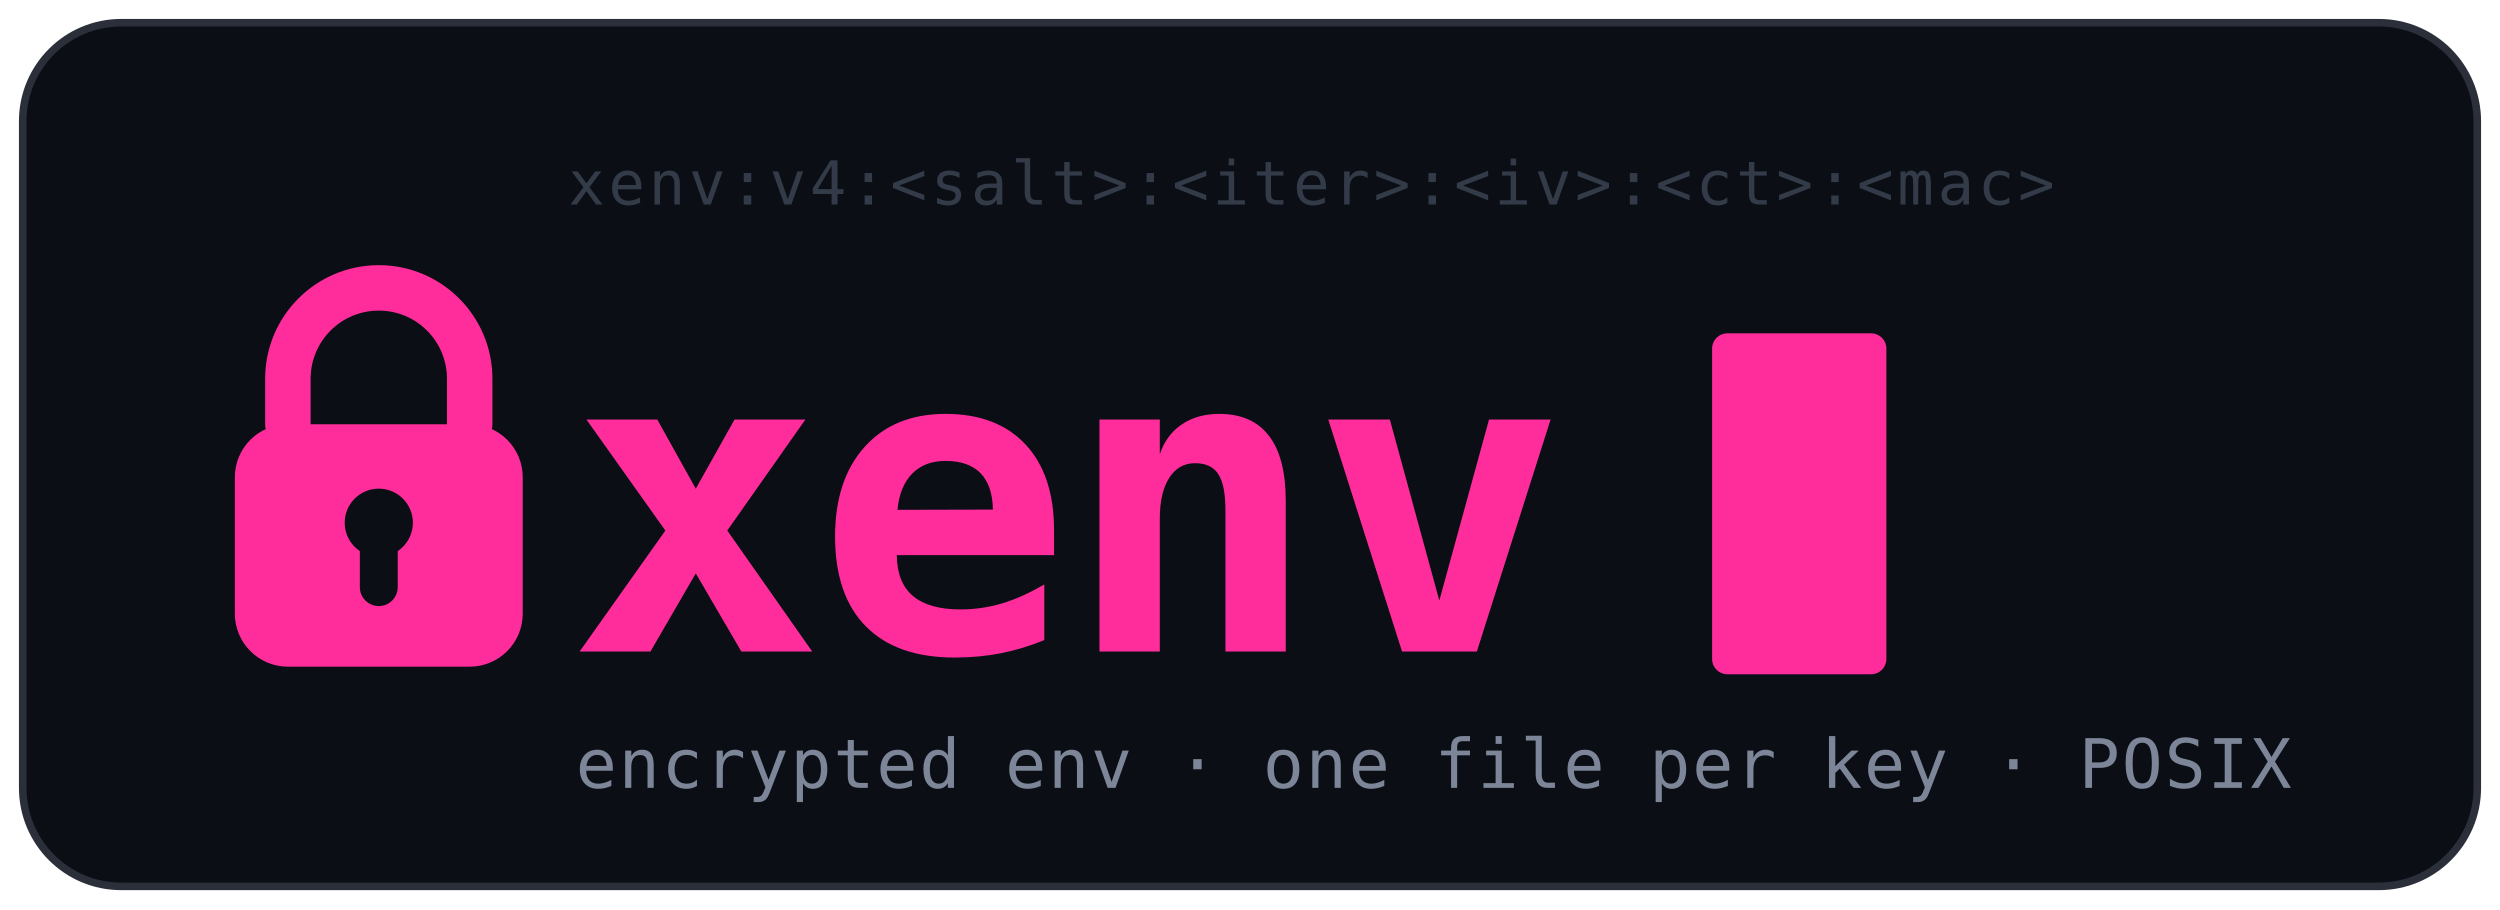
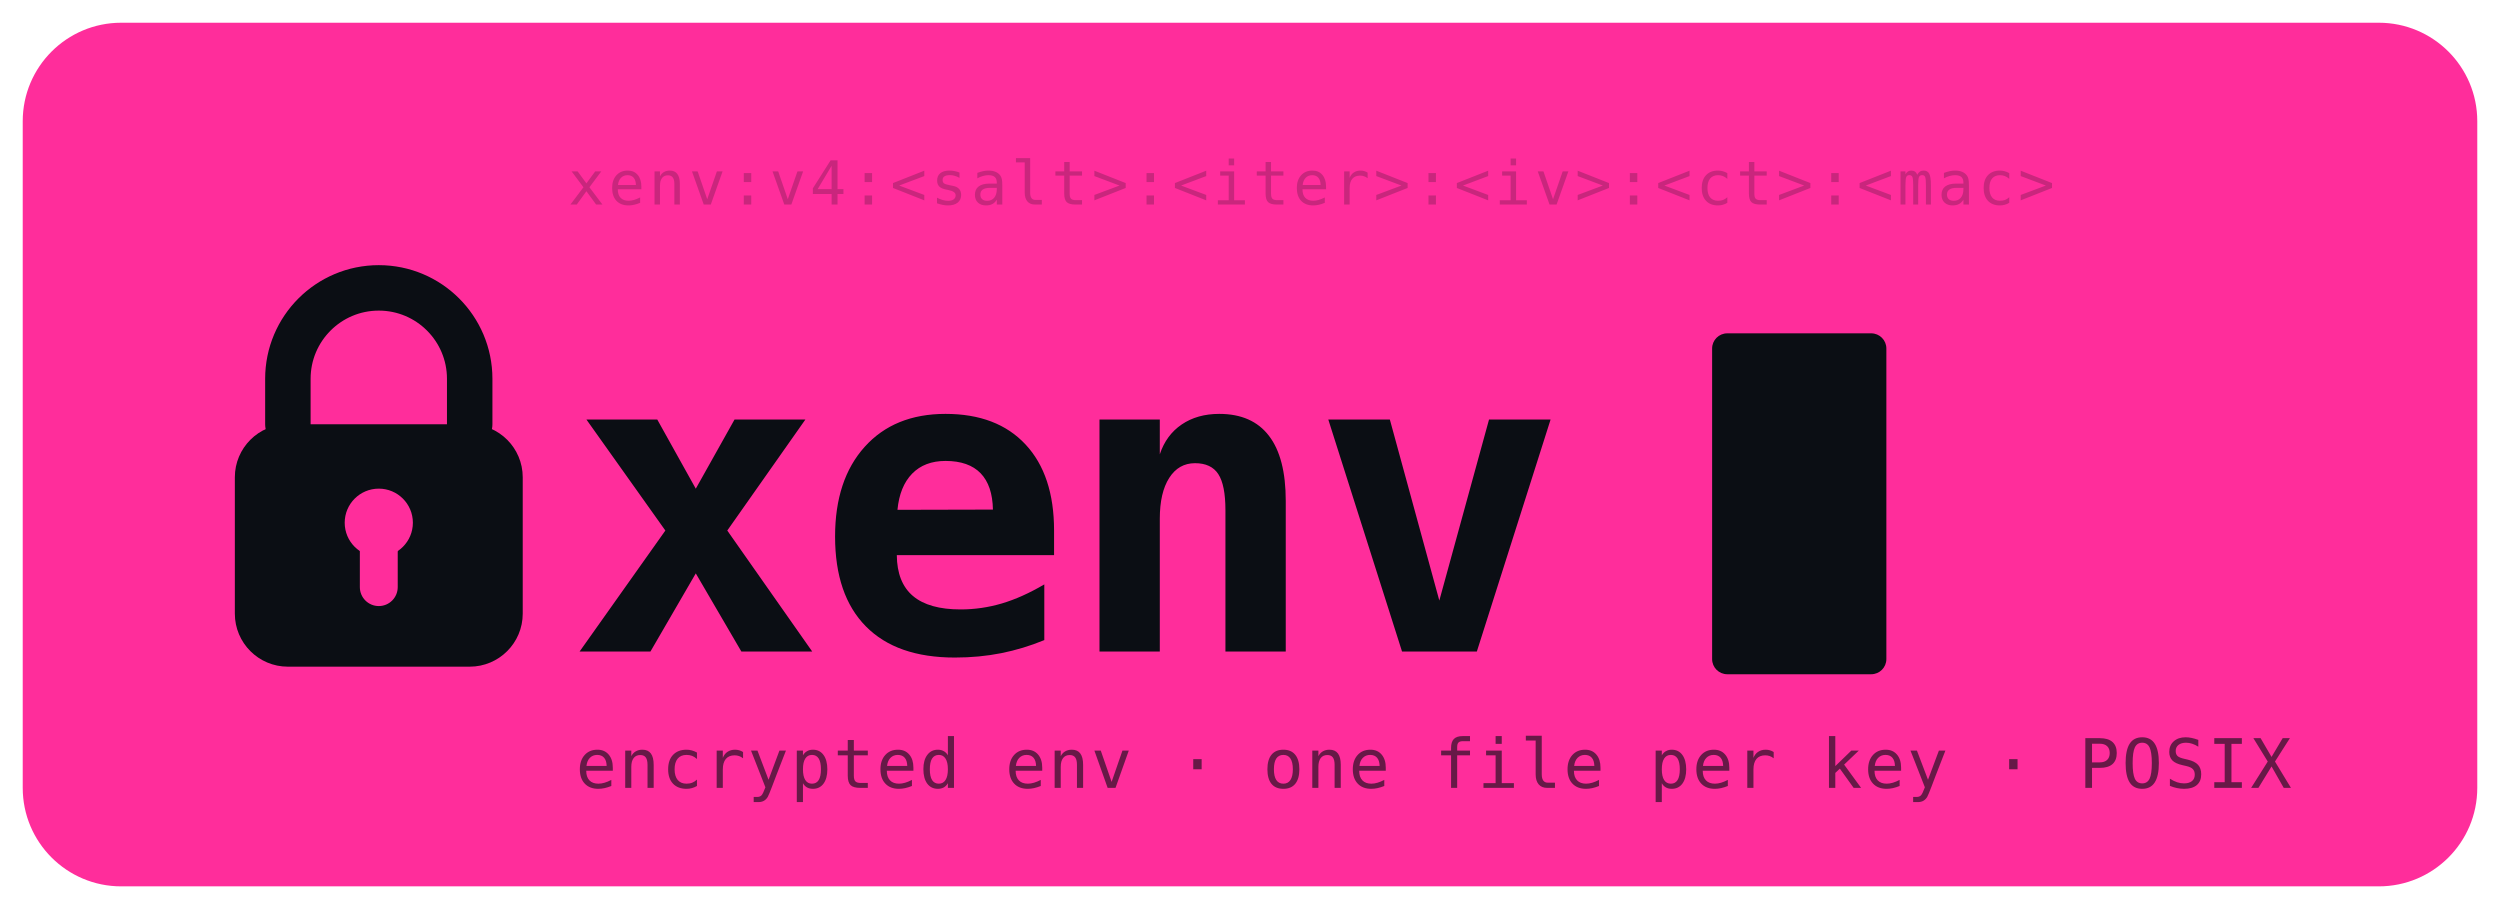
<svg xmlns="http://www.w3.org/2000/svg" viewBox="0 0 660 240" width="660" height="240" font-family="ui-monospace, SFMono-Regular, Menlo, Consolas, monospace" role="img" aria-label="xenv — encrypted env, one file per key">
-   <rect x="6" y="6" width="648" height="228" rx="26" fill="#0B0E14" stroke="#2A2F3A" stroke-width="2" />
-   <text x="150" y="54" font-size="16" letter-spacing="1" fill="#333B49">xenv:v4:&lt;salt&gt;:&lt;iter&gt;:&lt;iv&gt;:&lt;ct&gt;:&lt;mac&gt;</text>
+   <rect x="6" y="6" width="648" height="228" rx="26" fill="#FF2D9B" />
+   <text x="150" y="54" font-size="16" letter-spacing="1" fill="#0B0E14" fill-opacity="0.22">xenv:v4:&lt;salt&gt;:&lt;iter&gt;:&lt;iv&gt;:&lt;ct&gt;:&lt;mac&gt;</text>
  <g transform="translate(56,78)">
-     <path d="M20 34 V22 a24 24 0 0 1 48 0 V34" fill="none" stroke="#FF2D9B" stroke-width="12" stroke-linecap="round" />
-     <rect x="6" y="34" width="76" height="64" rx="14" fill="#FF2D9B" />
-     <circle cx="44" cy="60" r="9" fill="#0B0E14" />
-     <rect x="39" y="60" width="10" height="22" rx="5" fill="#0B0E14" />
+     <path d="M20 34 V22 a24 24 0 0 1 48 0 V34" fill="none" stroke="#0B0E14" stroke-width="12" stroke-linecap="round" />
+     <rect x="6" y="34" width="76" height="64" rx="14" fill="#0B0E14" />
+     <circle cx="44" cy="60" r="9" fill="#FF2D9B" />
+     <rect x="39" y="60" width="10" height="22" rx="5" fill="#FF2D9B" />
  </g>
-   <text x="150" y="172" font-size="112" font-weight="800" letter-spacing="-2" fill="#FF2D9B">xenv</text>
-   <rect x="452" y="88" width="46" height="90" rx="4" fill="#FF2D9B">
+   <text x="150" y="172" font-size="112" font-weight="800" letter-spacing="-2" fill="#0B0E14">xenv</text>
+   <rect x="452" y="88" width="46" height="90" rx="4" fill="#0B0E14">
    <animate attributeName="opacity" values="1;1;0.08;0.08" keyTimes="0;0.5;0.5;1" dur="1.06s" repeatCount="indefinite" />
  </rect>
-   <text x="152" y="208" font-size="18" letter-spacing="0.5" fill="#7C8698">encrypted env · one file per key · POSIX</text>
+   <text x="152" y="208" font-size="18" letter-spacing="0.5" fill="#0B0E14" fill-opacity="0.62">encrypted env · one file per key · POSIX</text>
</svg>
